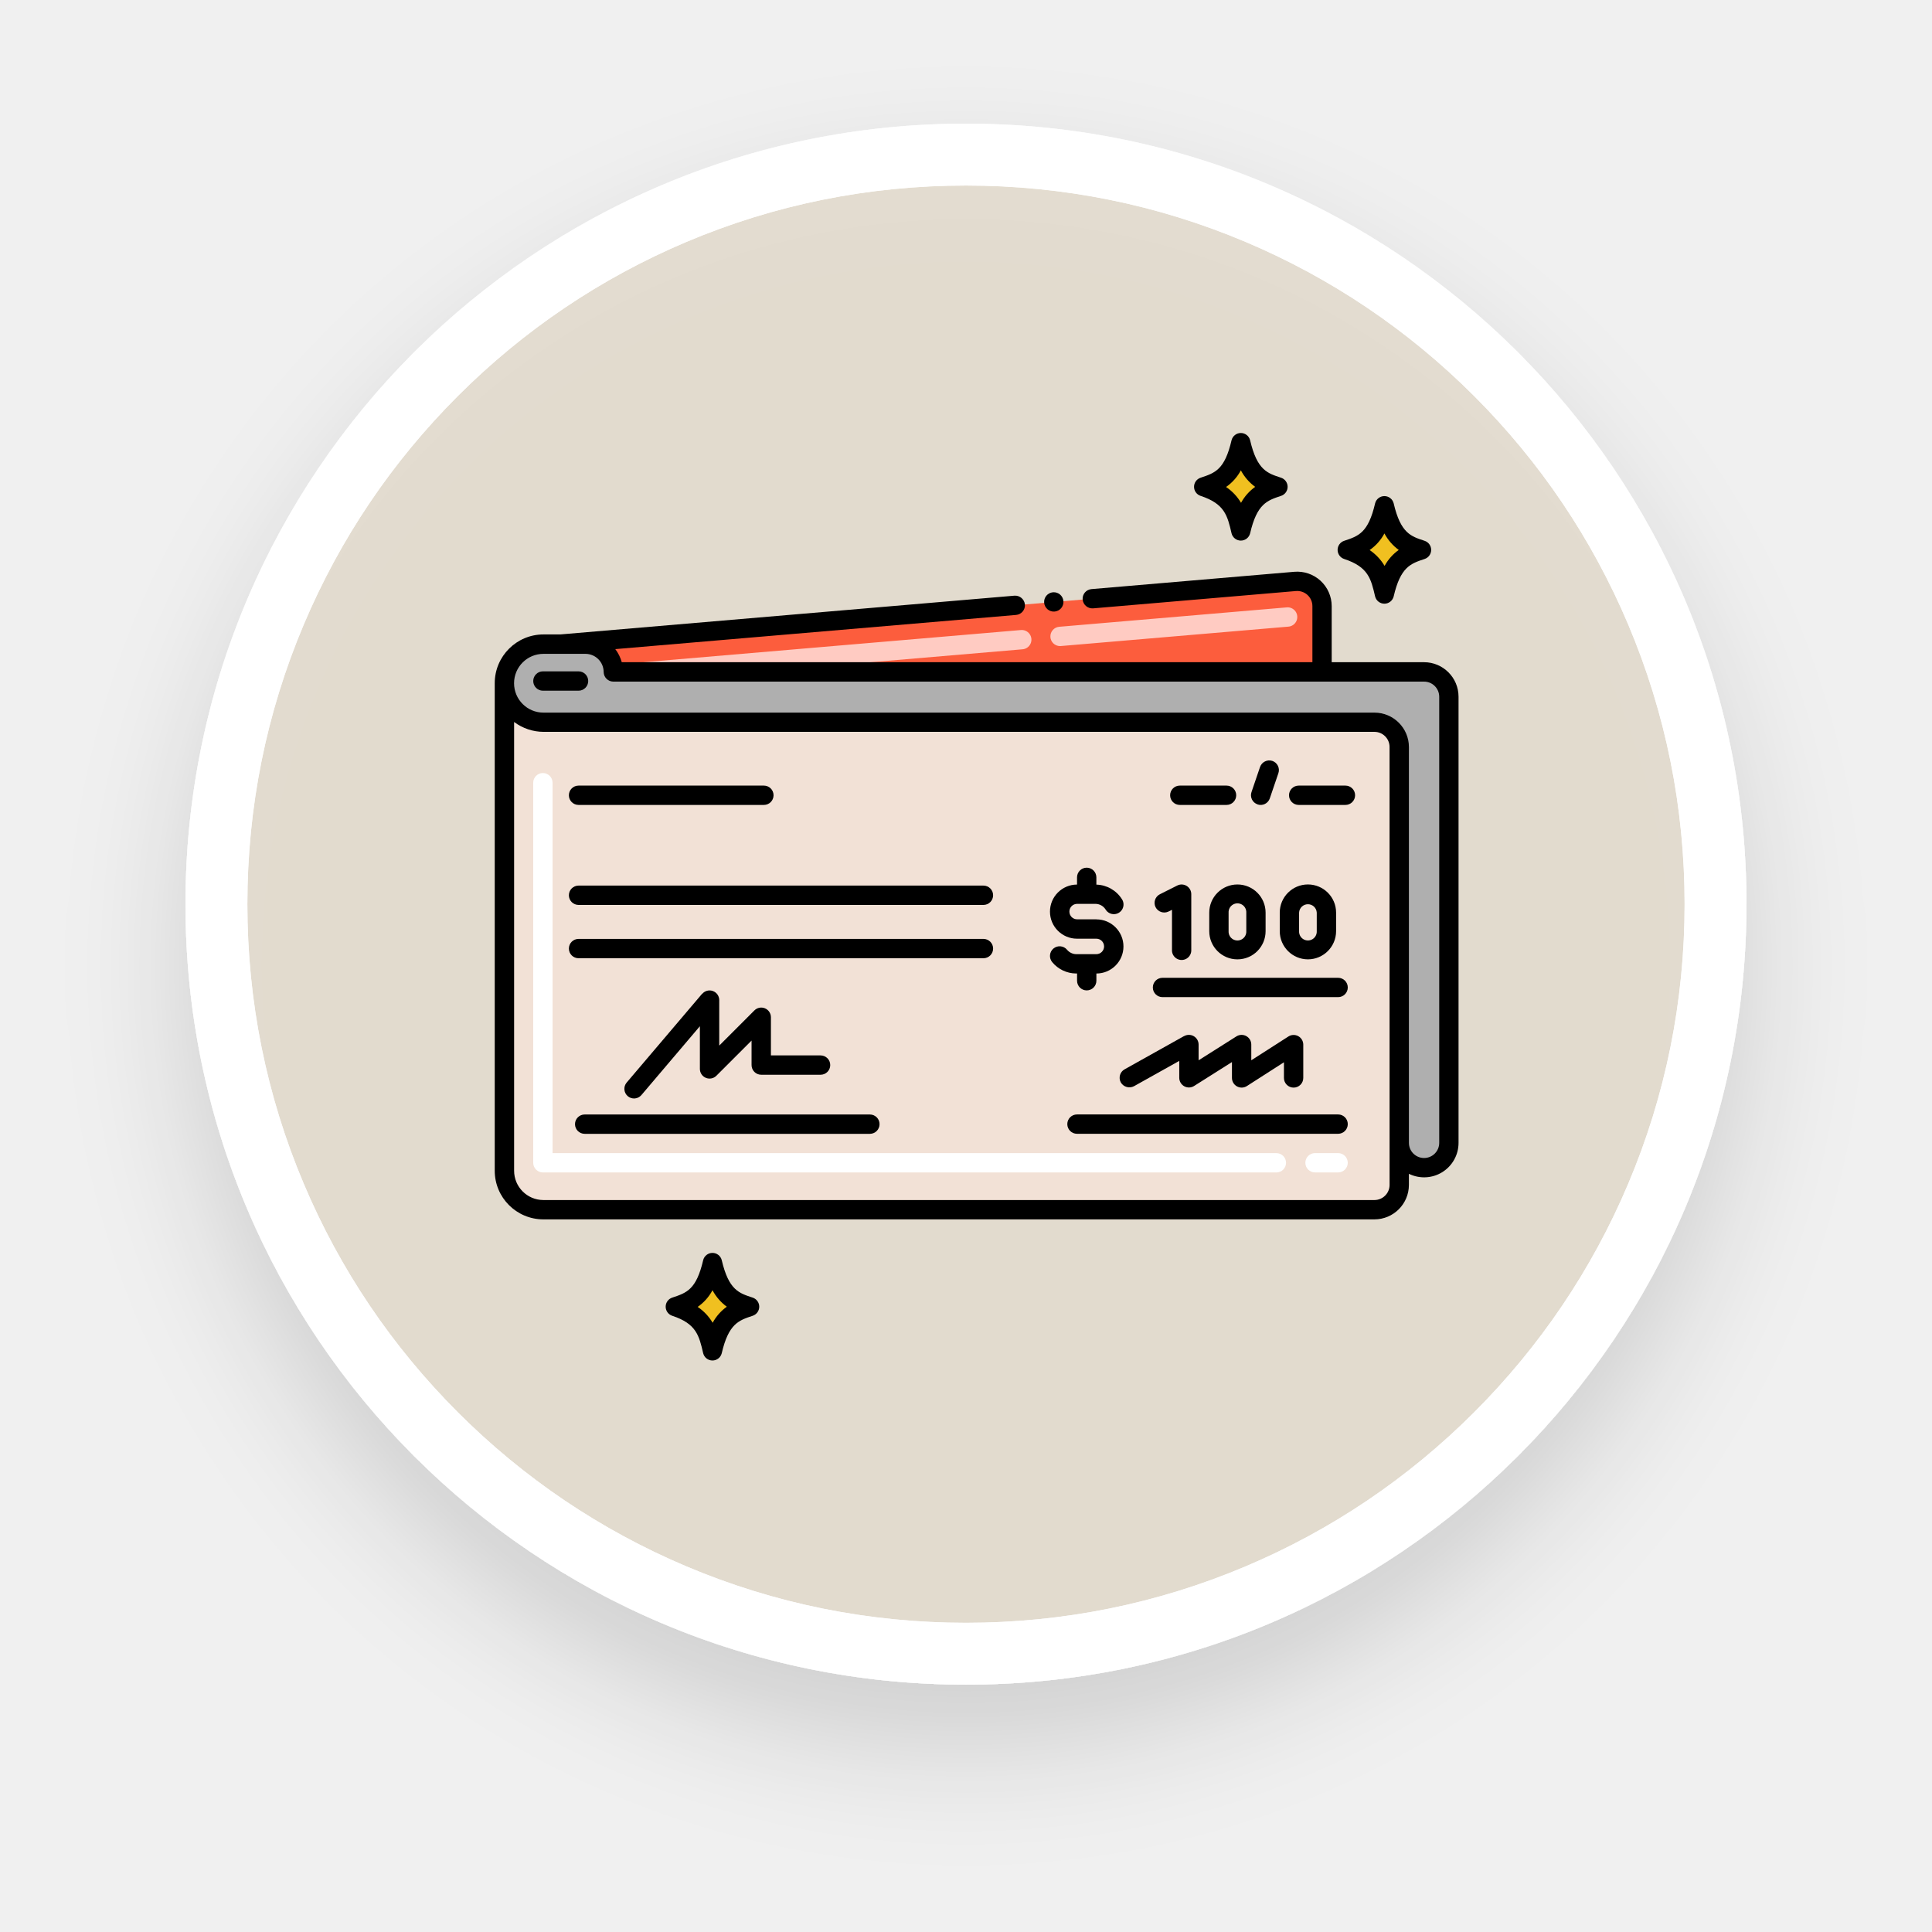
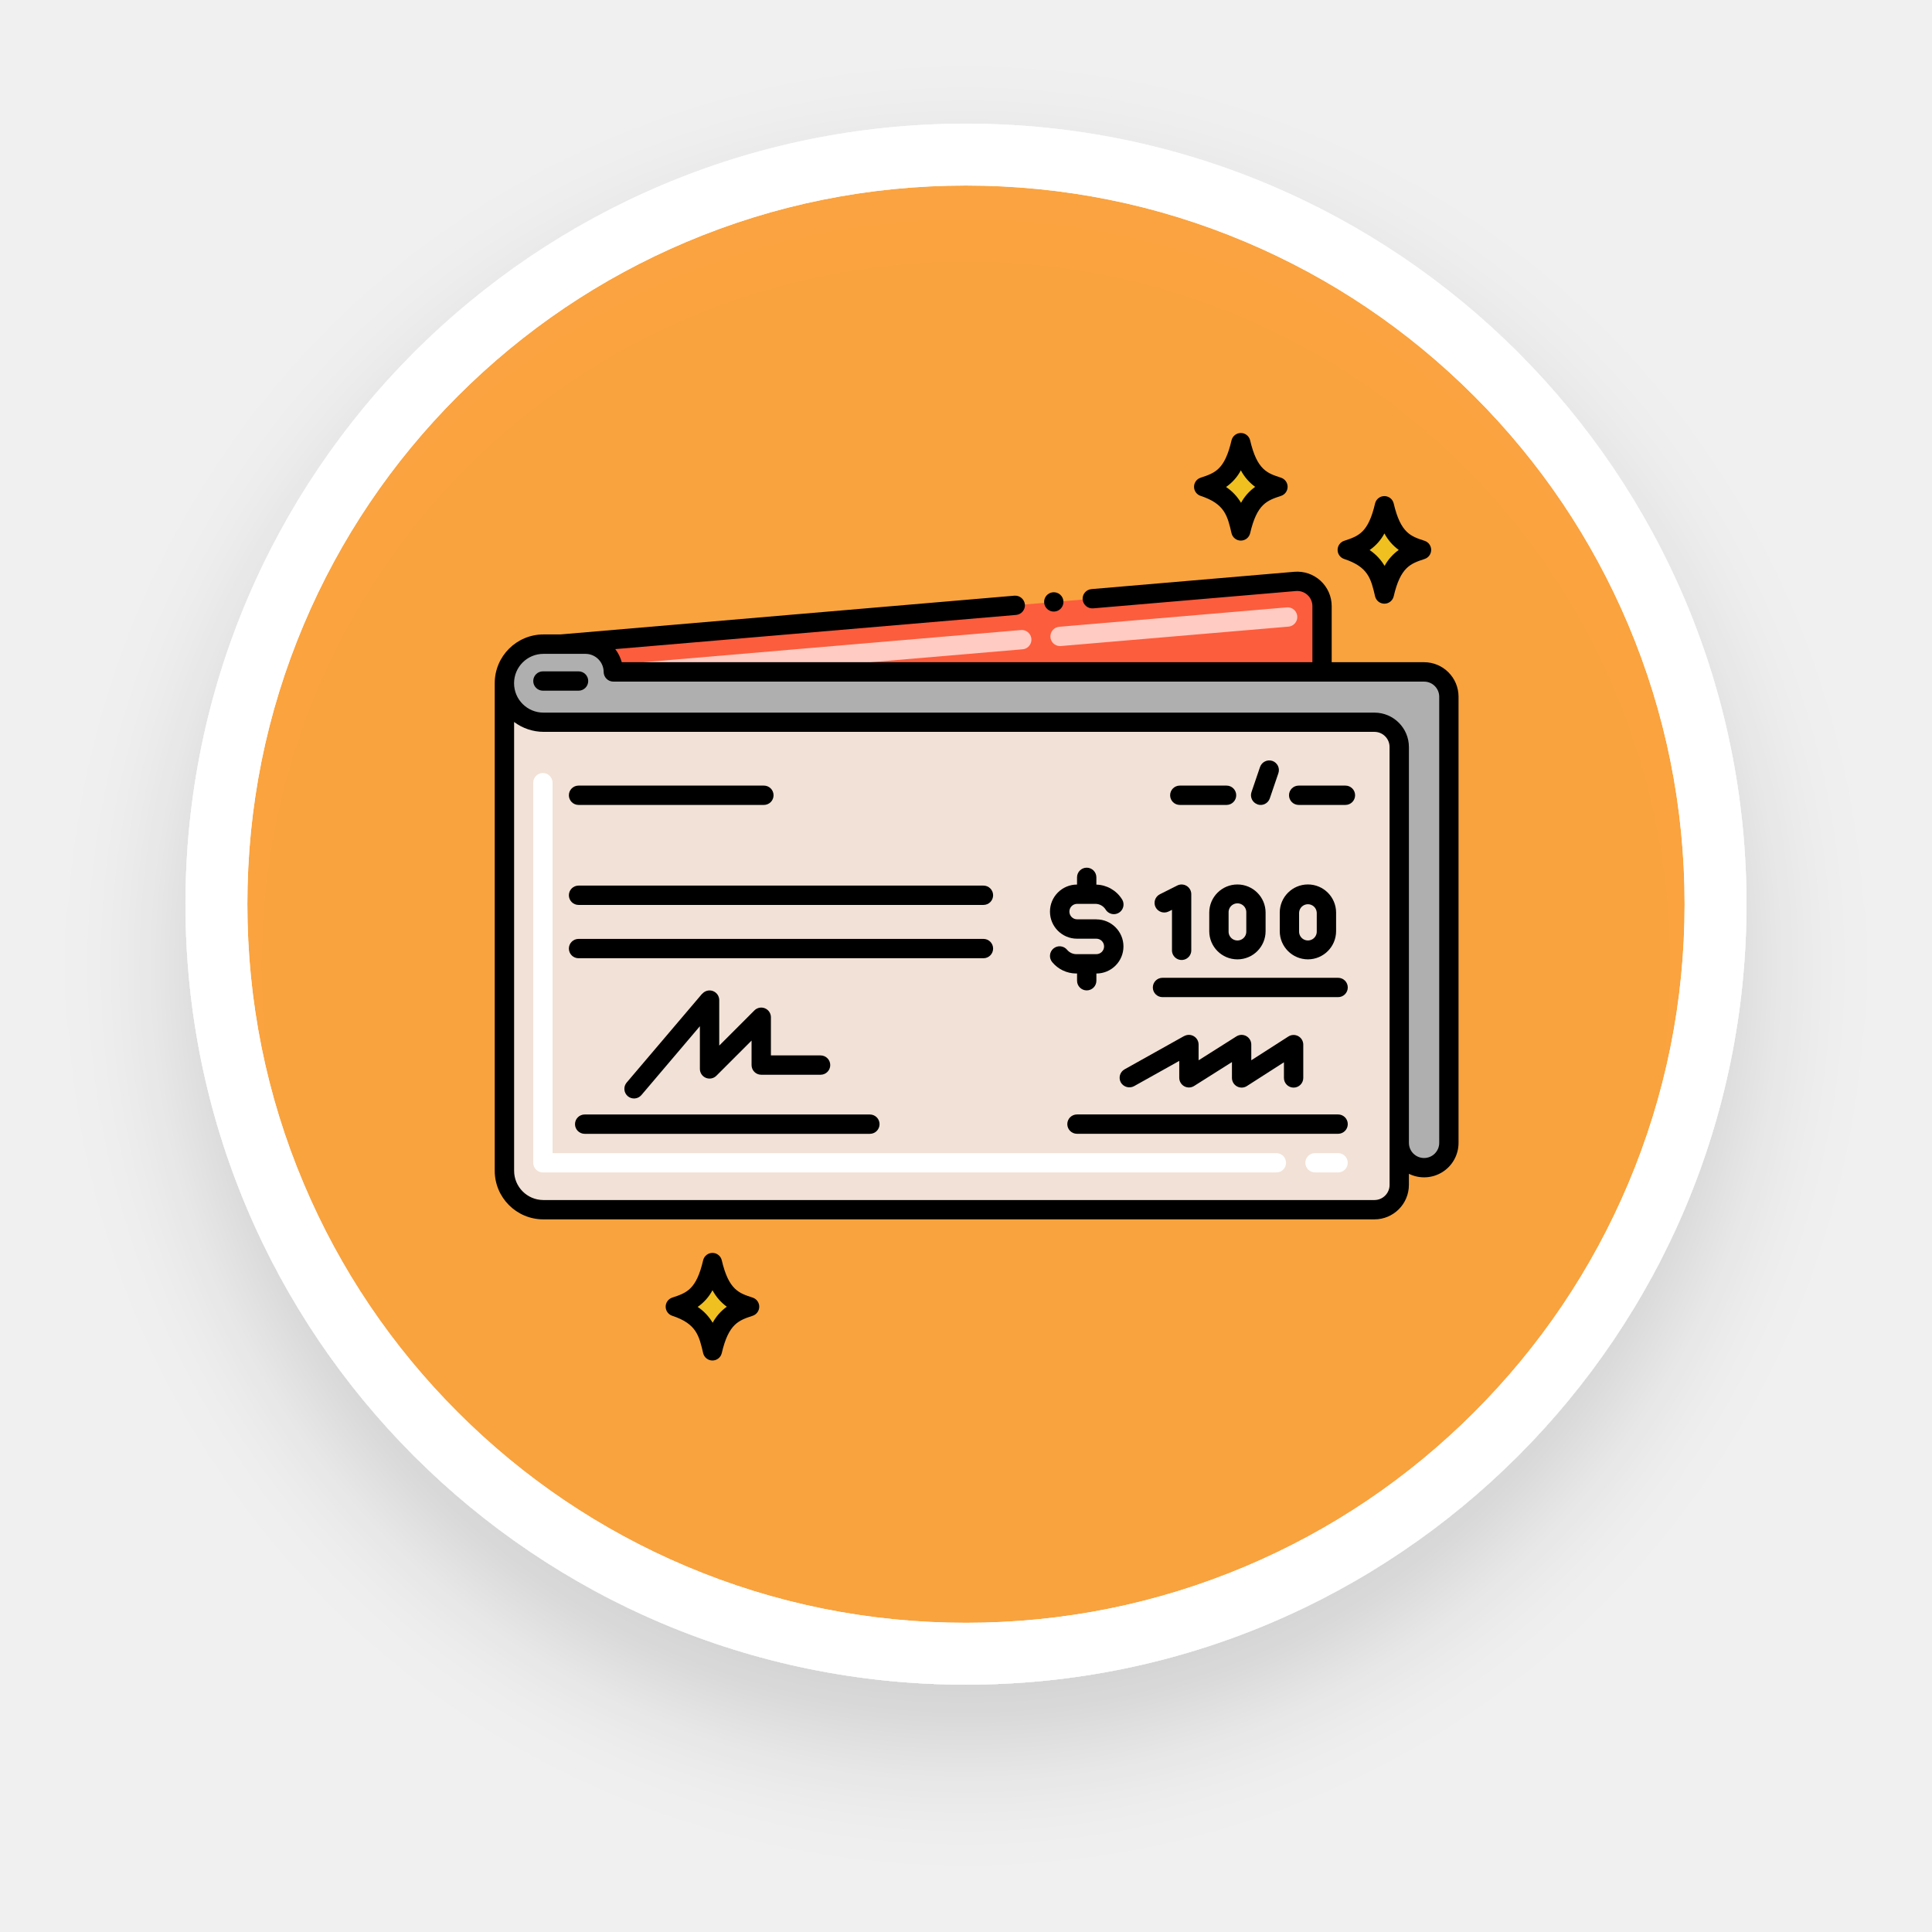
<svg xmlns="http://www.w3.org/2000/svg" width="93.722" height="93.723" viewBox="0 0 93.722 93.723">
  <defs>
-     <filter id="Trazado_874925" x="0" y="0" width="93.722" height="93.723" filterUnits="userSpaceOnUse">
+     <filter id="Path_874925" x="0" y="0" width="93.722" height="93.723" filterUnits="userSpaceOnUse">
      <feOffset dy="3" input="SourceAlpha" />
      <feGaussianBlur stdDeviation="3" result="blur" />
      <feFlood flood-opacity="0.161" />
      <feComposite operator="in" in2="blur" />
      <feComposite in="SourceGraphic" />
    </filter>
  </defs>
-   <g id="Grupo_1114733" data-name="Grupo 1114733" transform="translate(-673.051 -2537)">
-     <g id="Grupo_1112901" data-name="Grupo 1112901" transform="translate(682.051 2543)">
-       <g id="Grupo_1109835" data-name="Grupo 1109835" transform="translate(0 0)">
-         <g id="Grupo_1107913" data-name="Grupo 1107913" transform="translate(0 0)">
-           <g transform="matrix(1, 0, 0, 1, -9, -6)" filter="url(#Trazado_874925)">
-             <g id="Trazado_874925-2" data-name="Trazado 874925" transform="translate(9 6)" fill="#e2dacc" opacity="0.859">
+   <g id="Group_1114733" data-name="Group 1114733" transform="translate(-673.051 -2537)">
+     <g id="Group_1112901" data-name="Group 1112901" transform="translate(682.051 2543)">
+       <g id="Group_1109835" data-name="Group 1109835" transform="translate(0 0)">
+         <g id="Group_1107913" data-name="Group 1107913" transform="translate(0 0)">
+           <g transform="matrix(1, 0, 0, 1, -9, -6)" filter="url(#Path_874925)">
+             <g id="Path_874925-2" data-name="Path 874925" transform="translate(9 6)" fill="#fd9826" opacity="0.859">
              <path d="M 37.861 74.223 C 32.952 74.223 28.19 73.261 23.708 71.366 C 19.378 69.534 15.49 66.912 12.15 63.573 C 8.81 60.233 6.188 56.344 4.357 52.014 C 2.461 47.533 1.5 42.771 1.5 37.861 C 1.5 32.952 2.461 28.19 4.357 23.708 C 6.188 19.378 8.81 15.49 12.15 12.15 C 15.49 8.81 19.378 6.188 23.708 4.357 C 28.19 2.461 32.952 1.5 37.861 1.5 C 42.77 1.5 47.532 2.461 52.014 4.357 C 56.344 6.188 60.232 8.81 63.572 12.15 C 66.912 15.49 69.534 19.378 71.365 23.708 C 73.261 28.19 74.222 32.952 74.222 37.861 C 74.222 42.771 73.261 47.533 71.365 52.014 C 69.534 56.344 66.912 60.233 63.572 63.573 C 60.232 66.912 56.344 69.534 52.014 71.366 C 47.532 73.261 42.77 74.223 37.861 74.223 Z" stroke="none" />
              <path d="M 37.861 3 C 33.153 3 28.588 3.921 24.292 5.738 C 20.142 7.494 16.413 10.008 13.211 13.211 C 10.008 16.413 7.494 20.142 5.738 24.292 C 3.921 28.588 3 33.154 3 37.861 C 3 42.569 3.921 47.134 5.738 51.43 C 7.494 55.581 10.008 59.309 13.211 62.512 C 16.413 65.715 20.142 68.229 24.292 69.984 C 28.588 71.801 33.153 72.723 37.861 72.723 C 42.569 72.723 47.134 71.801 51.43 69.984 C 55.58 68.229 59.309 65.715 62.511 62.512 C 65.714 59.309 68.228 55.581 69.984 51.43 C 71.801 47.134 72.722 42.569 72.722 37.861 C 72.722 33.154 71.801 28.588 69.984 24.292 C 68.228 20.142 65.714 16.413 62.511 13.211 C 59.309 10.008 55.58 7.494 51.43 5.738 C 47.134 3.921 42.569 3 37.861 3 M 37.861 7.62939453125e-06 C 58.771 7.62939453125e-06 75.722 16.951 75.722 37.861 L 75.722 37.861 C 75.722 58.772 58.771 75.723 37.861 75.723 C 16.951 75.723 -7.62939453125e-06 58.772 -7.62939453125e-06 37.861 L -7.62939453125e-06 37.861 C -7.62939453125e-06 16.951 16.951 7.62939453125e-06 37.861 7.62939453125e-06 Z" stroke="none" fill="#fff" />
            </g>
          </g>
-           <g id="Trazado_874923" data-name="Trazado 874923" transform="translate(0 0)" fill="none">
+           <g id="Path_874923" data-name="Path 874923" transform="translate(0 0)" fill="none">
            <path d="M37.861,0A37.861,37.861,0,0,1,75.722,37.861h0A37.861,37.861,0,1,1,0,37.861H0A37.861,37.861,0,0,1,37.861,0Z" stroke="none" />
            <path d="M 37.861 3 C 33.153 3 28.588 3.921 24.292 5.738 C 20.142 7.494 16.413 10.008 13.211 13.211 C 10.008 16.413 7.494 20.142 5.738 24.292 C 3.921 28.588 3 33.154 3 37.861 C 3 42.569 3.921 47.134 5.738 51.43 C 7.494 55.581 10.008 59.309 13.211 62.512 C 16.413 65.715 20.142 68.229 24.292 69.984 C 28.588 71.801 33.153 72.723 37.861 72.723 C 42.569 72.723 47.134 71.801 51.43 69.984 C 55.58 68.229 59.309 65.715 62.511 62.512 C 65.714 59.309 68.228 55.581 69.984 51.43 C 71.801 47.134 72.722 42.569 72.722 37.861 C 72.722 33.154 71.801 28.588 69.984 24.292 C 68.228 20.142 65.714 16.413 62.511 13.211 C 59.309 10.008 55.58 7.494 51.43 5.738 C 47.134 3.921 42.569 3 37.861 3 M 37.861 7.62939453125e-06 C 58.771 7.62939453125e-06 75.722 16.951 75.722 37.861 L 75.722 37.861 C 75.722 58.772 58.771 75.723 37.861 75.723 C 16.951 75.723 -7.62939453125e-06 58.772 -7.62939453125e-06 37.861 L -7.62939453125e-06 37.861 C -7.62939453125e-06 16.951 16.951 7.62939453125e-06 37.861 7.62939453125e-06 Z" stroke="none" fill="#fff" />
          </g>
        </g>
      </g>
    </g>
-     <g id="Grupo_1114732" data-name="Grupo 1114732" transform="translate(693.691 2549.98)">
-       <path id="Trazado_907622" data-name="Trazado 907622" d="M50.474,64H11.146A1.346,1.346,0,0,0,9.8,62.65H7.754a1.894,1.894,0,1,0,0,3.789H48.067a1.2,1.2,0,0,1,1.2,1.2v19.2a1.2,1.2,0,1,0,2.408,0V65.2a1.2,1.2,0,0,0-1.2-1.2Z" transform="translate(-2.031 -44.384)" fill="#afafaf" />
-       <g id="Grupo_1114731" data-name="Grupo 1114731" transform="translate(12.118 8.482)">
-         <path id="Trazado_907623" data-name="Trazado 907623" d="M227.469,28.967c-.691-.228-1.4-.428-1.8-2.153-.369,1.589-.96,1.874-1.8,2.153a2.4,2.4,0,0,1,1.8,2.153C226.042,29.494,226.666,29.232,227.469,28.967Z" transform="translate(-191.26 -23.752)" fill="#f0c020" />
-         <path id="Trazado_907624" data-name="Trazado 907624" d="M53.664,224.7c-.691-.228-1.4-.428-1.8-2.153-.369,1.589-.96,1.874-1.8,2.153a2.4,2.4,0,0,1,1.8,2.153C52.237,225.223,52.861,224.963,53.664,224.7Z" transform="translate(-50.054 -182.77)" fill="#f0c020" />
-         <path id="Trazado_907625" data-name="Trazado 907625" d="M190.321,12.642c-.691-.228-1.4-.428-1.8-2.153-.369,1.589-.96,1.874-1.8,2.153a2.4,2.4,0,0,1,1.8,2.153C188.893,13.168,189.518,12.907,190.321,12.642Z" transform="translate(-161.079 -10.489)" fill="#f0c020" />
+     <g id="Group_1114732" data-name="Group 1114732" transform="translate(693.691 2549.98)">
+       <path id="Path_907622" data-name="Path 907622" d="M50.474,64H11.146A1.346,1.346,0,0,0,9.8,62.65H7.754a1.894,1.894,0,1,0,0,3.789H48.067a1.2,1.2,0,0,1,1.2,1.2v19.2a1.2,1.2,0,1,0,2.408,0V65.2a1.2,1.2,0,0,0-1.2-1.2Z" transform="translate(-2.031 -44.384)" fill="#afafaf" />
+       <g id="Group_1114731" data-name="Group 1114731" transform="translate(12.118 8.482)">
+         <path id="Path_907623" data-name="Path 907623" d="M227.469,28.967c-.691-.228-1.4-.428-1.8-2.153-.369,1.589-.96,1.874-1.8,2.153a2.4,2.4,0,0,1,1.8,2.153C226.042,29.494,226.666,29.232,227.469,28.967Z" transform="translate(-191.26 -23.752)" fill="#f0c020" />
+         <path id="Path_907624" data-name="Path 907624" d="M53.664,224.7c-.691-.228-1.4-.428-1.8-2.153-.369,1.589-.96,1.874-1.8,2.153a2.4,2.4,0,0,1,1.8,2.153C52.237,225.223,52.861,224.963,53.664,224.7Z" transform="translate(-50.054 -182.77)" fill="#f0c020" />
+         <path id="Path_907625" data-name="Path 907625" d="M190.321,12.642c-.691-.228-1.4-.428-1.8-2.153-.369,1.589-.96,1.874-1.8,2.153a2.4,2.4,0,0,1,1.8,2.153C188.893,13.168,189.518,12.907,190.321,12.642Z" transform="translate(-161.079 -10.489)" fill="#f0c020" />
      </g>
-       <path id="Trazado_907626" data-name="Trazado 907626" d="M49.27,75.847V97.09a1.2,1.2,0,0,1-1.2,1.2H7.743A1.886,1.886,0,0,1,5.86,96.4V72.75a1.894,1.894,0,0,0,1.894,1.894H48.067a1.2,1.2,0,0,1,1.2,1.2Z" transform="translate(-2.031 -52.59)" fill="#f2e1d6" />
-       <path id="Trazado_907627" data-name="Trazado 907627" d="M57.358,47.623V50.81H22.978a1.344,1.344,0,0,0-1.347-1.347H20.425l35.628-3.04a1.2,1.2,0,0,1,1.305,1.2Z" transform="translate(-13.864 -31.198)" fill="#fc5d3d" />
-       <path id="Trazado_907628" data-name="Trazado 907628" d="M40.053,56.746a.469.469,0,0,1-.039-.936L58.3,54.25a.469.469,0,1,1,.08.934C58.35,55.187,40.084,56.746,40.053,56.746ZM60.21,55.027a.469.469,0,0,1-.039-.936l11.026-.94a.469.469,0,1,1,.08.934l-11.026.94Z" transform="translate(-29.43 -36.665)" fill="#ffcbc2" />
-       <path id="Trazado_907629" data-name="Trazado 907629" d="M52.361,115.375H51.242a.469.469,0,1,1,0-.938h1.119a.469.469,0,1,1,0,.938Zm-2.994,0H13.785a.469.469,0,0,1-.469-.469V96.469a.469.469,0,1,1,.938,0v17.969H49.367a.469.469,0,1,1,0,.938Z" transform="translate(-8.089 -71.479)" fill="#fff" />
-       <path id="Trazado_907630" data-name="Trazado 907630" d="M221.7,27.4c1.166.385,1.3.955,1.5,1.818a.464.464,0,0,0,.9,0c.332-1.432.821-1.594,1.5-1.818a.464.464,0,0,0,0-.882c-.65-.214-1.159-.353-1.5-1.818a.464.464,0,0,0-.9,0c-.333,1.433-.8,1.586-1.5,1.818a.464.464,0,0,0,0,.882Zm1.952-1.239a2.368,2.368,0,0,0,.694.8,2.3,2.3,0,0,0-.686.774,2.4,2.4,0,0,0-.726-.768,2.3,2.3,0,0,0,.719-.809Z" transform="translate(-177.132 -13.263)" />
-       <path id="Trazado_907631" data-name="Trazado 907631" d="M51.8,222.253c-.65-.214-1.159-.353-1.5-1.818a.464.464,0,0,0-.9,0c-.333,1.432-.8,1.586-1.5,1.818a.464.464,0,0,0,0,.882c1.166.385,1.3.955,1.5,1.818a.464.464,0,0,0,.9,0c.332-1.432.821-1.594,1.5-1.818a.464.464,0,0,0,0-.882Zm-1.941,1.219a2.408,2.408,0,0,0-.726-.768,2.3,2.3,0,0,0,.719-.809,2.37,2.37,0,0,0,.694.8A2.3,2.3,0,0,0,49.861,223.472Z" transform="translate(-35.928 -172.285)" />
-       <path id="Trazado_907632" data-name="Trazado 907632" d="M184.556,11.076c1.166.385,1.3.955,1.5,1.818a.464.464,0,0,0,.9,0c.332-1.432.821-1.594,1.5-1.818a.464.464,0,0,0,0-.882c-.65-.214-1.159-.353-1.5-1.818a.464.464,0,0,0-.9,0c-.333,1.433-.8,1.586-1.5,1.818a.464.464,0,0,0,0,.882Zm1.952-1.238a2.366,2.366,0,0,0,.694.8,2.3,2.3,0,0,0-.686.774,2.407,2.407,0,0,0-.726-.768,2.3,2.3,0,0,0,.719-.81Z" transform="translate(-146.952)" />
-       <path id="Trazado_907633" data-name="Trazado 907633" d="M23.009,100.188H32a.469.469,0,1,0,0-.938H23.009a.469.469,0,1,0,0,.938Z" transform="translate(-15.583 -74.12)" />
-       <path id="Trazado_907634" data-name="Trazado 907634" d="M42.651,125.11H23.009a.469.469,0,0,0,0,.938H42.651a.469.469,0,1,0,0-.938Z" transform="translate(-15.583 -95.129)" />
-       <path id="Trazado_907635" data-name="Trazado 907635" d="M42.651,138.9H23.009a.469.469,0,0,0,0,.938H42.651a.469.469,0,1,0,0-.938Z" transform="translate(-15.583 -106.333)" />
-       <path id="Trazado_907636" data-name="Trazado 907636" d="M174.691,126.137l.167-.083v1.934a.469.469,0,1,0,.936,0v-2.693a.469.469,0,0,0-.679-.42l-.844.424a.469.469,0,0,0-.208.63A.475.475,0,0,0,174.691,126.137Z" transform="translate(-138.644 -94.898)" />
-       <path id="Trazado_907637" data-name="Trazado 907637" d="M188.16,126.191v.9a1.366,1.366,0,1,0,2.733,0v-.9a1.366,1.366,0,0,0-2.733,0Zm.938,0a.43.43,0,1,1,.859,0v.9a.43.43,0,1,1-.859,0Z" transform="translate(-150.138 -94.898)" />
-       <path id="Trazado_907638" data-name="Trazado 907638" d="M207.767,128.457a1.369,1.369,0,0,0,1.365-1.367v-.9a1.366,1.366,0,1,0-2.733,0v.9A1.369,1.369,0,0,0,207.767,128.457Zm-.43-2.266a.429.429,0,0,1,.857,0v.9a.429.429,0,1,1-.857,0Z" transform="translate(-164.957 -94.898)" />
-       <path id="Trazado_907639" data-name="Trazado 907639" d="M182.558,148.96h-8.519a.469.469,0,0,0,0,.938h8.519a.469.469,0,0,0,0-.938Z" transform="translate(-138.285 -114.506)" />
-       <path id="Trazado_907640" data-name="Trazado 907640" d="M40.647,152.35l-3.668,4.317a.469.469,0,0,0,.715.607l2.841-3.345V156a.469.469,0,0,0,.8.332l1.707-1.707v1.189a.469.469,0,0,0,.469.469H46.39a.469.469,0,0,0,0-.938H43.981v-1.853a.469.469,0,0,0-.8-.331l-1.707,1.707v-2.21a.469.469,0,0,0-.826-.3Z" transform="translate(-27.223 -117.126)" />
-       <path id="Trazado_907641" data-name="Trazado 907641" d="M178.509,100.188h2.268a.469.469,0,0,0,0-.938h-2.268a.469.469,0,1,0,0,.938Z" transform="translate(-141.916 -74.12)" />
-       <path id="Trazado_907642" data-name="Trazado 907642" d="M211.527,99.25h-2.268a.469.469,0,0,0,0,.938h2.268a.469.469,0,0,0,0-.938Z" transform="translate(-166.899 -74.12)" />
-       <path id="Trazado_907643" data-name="Trazado 907643" d="M199.273,94.889a.469.469,0,0,0,.595-.293l.415-1.219a.469.469,0,0,0-.293-.6.476.476,0,0,0-.595.294l-.415,1.219a.468.468,0,0,0,.293.595Z" transform="translate(-158.909 -68.845)" />
-       <path id="Trazado_907644" data-name="Trazado 907644" d="M164.584,184.3H151.916a.469.469,0,0,0,0,.938h12.668a.469.469,0,1,0,0-.938Z" transform="translate(-120.311 -143.217)" />
-       <path id="Trazado_907645" data-name="Trazado 907645" d="M15.518,69.7H13.789a.469.469,0,0,0,0,.938h1.729a.469.469,0,0,0,0-.938Z" transform="translate(-8.092 -50.112)" />
-       <path id="Trazado_907646" data-name="Trazado 907646" d="M38.424,184.311H24.588a.469.469,0,0,0,0,.938H38.424a.469.469,0,1,0,0-.938Z" transform="translate(-16.865 -143.226)" />
-       <path id="Trazado_907647" data-name="Trazado 907647" d="M168.1,163.753l-2.892,1.617a.469.469,0,0,0-.182.638.481.481,0,0,0,.64.18l2.194-1.227v.818a.469.469,0,0,0,.718.4l1.838-1.161v.765a.47.47,0,0,0,.722.4l1.8-1.155v.76a.469.469,0,0,0,.938,0v-1.617a.469.469,0,0,0-.722-.394l-1.8,1.154v-.76a.47.47,0,0,0-.72-.4l-1.836,1.161v-.765a.471.471,0,0,0-.7-.409Z" transform="translate(-131.293 -126.476)" />
-       <path id="Trazado_907648" data-name="Trazado 907648" d="M145.959,50.2a.469.469,0,1,0-.506-.428A.469.469,0,0,0,145.959,50.2Z" transform="translate(-115.44 -33.513)" />
-       <path id="Trazado_907649" data-name="Trazado 907649" d="M48.443,48.31H43.962V45.59a1.673,1.673,0,0,0-1.814-1.666l-9.84.84a.469.469,0,0,0-.428.506.474.474,0,0,0,.508.428h0l9.838-.84a.735.735,0,0,1,.8.731v2.72H9.522a1.862,1.862,0,0,0-.314-.634l19.443-1.658a.469.469,0,0,0,.428-.506.475.475,0,0,0-.508-.428L6.542,46.963H5.723A2.366,2.366,0,0,0,3.36,49.326v23.65a2.36,2.36,0,0,0,2.352,2.363H46.036a1.674,1.674,0,0,0,1.671-1.673v-.538a1.67,1.67,0,0,0,2.408-1.5V49.981a1.674,1.674,0,0,0-1.673-1.671ZM46.77,73.666a.735.735,0,0,1-.733.735H5.712A1.422,1.422,0,0,1,4.3,72.976V51.21a2.393,2.393,0,0,0,1.425.479H46.036a.734.734,0,0,1,.733.733Zm2.408-2.039a.735.735,0,1,1-1.47,0v-19.2a1.673,1.673,0,0,0-1.671-1.671H5.723a1.425,1.425,0,1,1,0-2.851H7.766a.884.884,0,0,1,.878.878.472.472,0,0,0,.469.469h39.33a.735.735,0,0,1,.735.733Z" transform="translate(0 -29.166)" />
-       <path id="Trazado_907650" data-name="Trazado 907650" d="M149.238,122.968h-.94a.375.375,0,1,1,0-.75h.9a.585.585,0,0,1,.48.272.469.469,0,1,0,.79-.505,1.512,1.512,0,0,0-1.236-.7v-.353a.469.469,0,1,0-.938,0v.35h0a1.313,1.313,0,1,0,0,2.626h.94a.375.375,0,1,1-.006.75h-.981a.585.585,0,0,1-.437-.214.469.469,0,0,0-.721.6,1.515,1.515,0,0,0,1.154.552h.052v.351a.469.469,0,1,0,.938,0v-.35h0a1.313,1.313,0,1,0,0-2.626Z" transform="translate(-116.686 -91.351)" />
+       <path id="Path_907626" data-name="Path 907626" d="M49.27,75.847V97.09a1.2,1.2,0,0,1-1.2,1.2H7.743A1.886,1.886,0,0,1,5.86,96.4V72.75a1.894,1.894,0,0,0,1.894,1.894H48.067a1.2,1.2,0,0,1,1.2,1.2Z" transform="translate(-2.031 -52.59)" fill="#f2e1d6" />
+       <path id="Path_907627" data-name="Path 907627" d="M57.358,47.623V50.81H22.978a1.344,1.344,0,0,0-1.347-1.347H20.425l35.628-3.04a1.2,1.2,0,0,1,1.305,1.2Z" transform="translate(-13.864 -31.198)" fill="#fc5d3d" />
+       <path id="Path_907628" data-name="Path 907628" d="M40.053,56.746a.469.469,0,0,1-.039-.936L58.3,54.25a.469.469,0,1,1,.08.934C58.35,55.187,40.084,56.746,40.053,56.746ZM60.21,55.027a.469.469,0,0,1-.039-.936l11.026-.94a.469.469,0,1,1,.08.934l-11.026.94Z" transform="translate(-29.43 -36.665)" fill="#ffcbc2" />
+       <path id="Path_907629" data-name="Path 907629" d="M52.361,115.375H51.242a.469.469,0,1,1,0-.938h1.119a.469.469,0,1,1,0,.938Zm-2.994,0H13.785a.469.469,0,0,1-.469-.469V96.469a.469.469,0,1,1,.938,0v17.969H49.367a.469.469,0,1,1,0,.938Z" transform="translate(-8.089 -71.479)" fill="#fff" />
+       <path id="Path_907630" data-name="Path 907630" d="M221.7,27.4c1.166.385,1.3.955,1.5,1.818a.464.464,0,0,0,.9,0c.332-1.432.821-1.594,1.5-1.818a.464.464,0,0,0,0-.882c-.65-.214-1.159-.353-1.5-1.818a.464.464,0,0,0-.9,0c-.333,1.433-.8,1.586-1.5,1.818a.464.464,0,0,0,0,.882Zm1.952-1.239a2.368,2.368,0,0,0,.694.8,2.3,2.3,0,0,0-.686.774,2.4,2.4,0,0,0-.726-.768,2.3,2.3,0,0,0,.719-.809Z" transform="translate(-177.132 -13.263)" />
+       <path id="Path_907631" data-name="Path 907631" d="M51.8,222.253c-.65-.214-1.159-.353-1.5-1.818a.464.464,0,0,0-.9,0c-.333,1.432-.8,1.586-1.5,1.818a.464.464,0,0,0,0,.882c1.166.385,1.3.955,1.5,1.818a.464.464,0,0,0,.9,0c.332-1.432.821-1.594,1.5-1.818a.464.464,0,0,0,0-.882Zm-1.941,1.219a2.408,2.408,0,0,0-.726-.768,2.3,2.3,0,0,0,.719-.809,2.37,2.37,0,0,0,.694.8A2.3,2.3,0,0,0,49.861,223.472Z" transform="translate(-35.928 -172.285)" />
+       <path id="Path_907632" data-name="Path 907632" d="M184.556,11.076c1.166.385,1.3.955,1.5,1.818a.464.464,0,0,0,.9,0c.332-1.432.821-1.594,1.5-1.818a.464.464,0,0,0,0-.882c-.65-.214-1.159-.353-1.5-1.818a.464.464,0,0,0-.9,0c-.333,1.433-.8,1.586-1.5,1.818a.464.464,0,0,0,0,.882Zm1.952-1.238a2.366,2.366,0,0,0,.694.8,2.3,2.3,0,0,0-.686.774,2.407,2.407,0,0,0-.726-.768,2.3,2.3,0,0,0,.719-.81Z" transform="translate(-146.952)" />
+       <path id="Path_907633" data-name="Path 907633" d="M23.009,100.188H32a.469.469,0,1,0,0-.938H23.009a.469.469,0,1,0,0,.938Z" transform="translate(-15.583 -74.12)" />
+       <path id="Path_907634" data-name="Path 907634" d="M42.651,125.11H23.009a.469.469,0,0,0,0,.938H42.651a.469.469,0,1,0,0-.938Z" transform="translate(-15.583 -95.129)" />
+       <path id="Path_907635" data-name="Path 907635" d="M42.651,138.9H23.009a.469.469,0,0,0,0,.938H42.651a.469.469,0,1,0,0-.938Z" transform="translate(-15.583 -106.333)" />
+       <path id="Path_907636" data-name="Path 907636" d="M174.691,126.137l.167-.083v1.934a.469.469,0,1,0,.936,0v-2.693a.469.469,0,0,0-.679-.42l-.844.424a.469.469,0,0,0-.208.63A.475.475,0,0,0,174.691,126.137Z" transform="translate(-138.644 -94.898)" />
+       <path id="Path_907637" data-name="Path 907637" d="M188.16,126.191v.9a1.366,1.366,0,1,0,2.733,0v-.9a1.366,1.366,0,0,0-2.733,0Zm.938,0a.43.43,0,1,1,.859,0v.9a.43.43,0,1,1-.859,0Z" transform="translate(-150.138 -94.898)" />
+       <path id="Path_907638" data-name="Path 907638" d="M207.767,128.457a1.369,1.369,0,0,0,1.365-1.367v-.9a1.366,1.366,0,1,0-2.733,0v.9A1.369,1.369,0,0,0,207.767,128.457Zm-.43-2.266a.429.429,0,0,1,.857,0v.9a.429.429,0,1,1-.857,0Z" transform="translate(-164.957 -94.898)" />
+       <path id="Path_907639" data-name="Path 907639" d="M182.558,148.96h-8.519a.469.469,0,0,0,0,.938h8.519a.469.469,0,0,0,0-.938Z" transform="translate(-138.285 -114.506)" />
+       <path id="Path_907640" data-name="Path 907640" d="M40.647,152.35l-3.668,4.317a.469.469,0,0,0,.715.607l2.841-3.345V156a.469.469,0,0,0,.8.332l1.707-1.707v1.189a.469.469,0,0,0,.469.469H46.39a.469.469,0,0,0,0-.938H43.981v-1.853a.469.469,0,0,0-.8-.331l-1.707,1.707v-2.21a.469.469,0,0,0-.826-.3Z" transform="translate(-27.223 -117.126)" />
+       <path id="Path_907641" data-name="Path 907641" d="M178.509,100.188h2.268a.469.469,0,0,0,0-.938h-2.268a.469.469,0,1,0,0,.938Z" transform="translate(-141.916 -74.12)" />
+       <path id="Path_907642" data-name="Path 907642" d="M211.527,99.25h-2.268a.469.469,0,0,0,0,.938h2.268a.469.469,0,0,0,0-.938Z" transform="translate(-166.899 -74.12)" />
+       <path id="Path_907643" data-name="Path 907643" d="M199.273,94.889a.469.469,0,0,0,.595-.293l.415-1.219a.469.469,0,0,0-.293-.6.476.476,0,0,0-.595.294l-.415,1.219a.468.468,0,0,0,.293.595Z" transform="translate(-158.909 -68.845)" />
+       <path id="Path_907644" data-name="Path 907644" d="M164.584,184.3H151.916a.469.469,0,0,0,0,.938h12.668a.469.469,0,1,0,0-.938Z" transform="translate(-120.311 -143.217)" />
+       <path id="Path_907645" data-name="Path 907645" d="M15.518,69.7H13.789a.469.469,0,0,0,0,.938h1.729a.469.469,0,0,0,0-.938Z" transform="translate(-8.092 -50.112)" />
+       <path id="Path_907646" data-name="Path 907646" d="M38.424,184.311H24.588a.469.469,0,0,0,0,.938H38.424a.469.469,0,1,0,0-.938Z" transform="translate(-16.865 -143.226)" />
+       <path id="Path_907647" data-name="Path 907647" d="M168.1,163.753l-2.892,1.617a.469.469,0,0,0-.182.638.481.481,0,0,0,.64.18l2.194-1.227v.818a.469.469,0,0,0,.718.4l1.838-1.161v.765a.47.47,0,0,0,.722.4l1.8-1.155v.76a.469.469,0,0,0,.938,0v-1.617a.469.469,0,0,0-.722-.394l-1.8,1.154v-.76a.47.47,0,0,0-.72-.4l-1.836,1.161v-.765a.471.471,0,0,0-.7-.409Z" transform="translate(-131.293 -126.476)" />
+       <path id="Path_907648" data-name="Path 907648" d="M145.959,50.2a.469.469,0,1,0-.506-.428A.469.469,0,0,0,145.959,50.2Z" transform="translate(-115.44 -33.513)" />
+       <path id="Path_907649" data-name="Path 907649" d="M48.443,48.31H43.962V45.59a1.673,1.673,0,0,0-1.814-1.666l-9.84.84a.469.469,0,0,0-.428.506.474.474,0,0,0,.508.428h0l9.838-.84a.735.735,0,0,1,.8.731v2.72H9.522a1.862,1.862,0,0,0-.314-.634l19.443-1.658a.469.469,0,0,0,.428-.506.475.475,0,0,0-.508-.428L6.542,46.963H5.723A2.366,2.366,0,0,0,3.36,49.326v23.65a2.36,2.36,0,0,0,2.352,2.363H46.036a1.674,1.674,0,0,0,1.671-1.673v-.538a1.67,1.67,0,0,0,2.408-1.5V49.981a1.674,1.674,0,0,0-1.673-1.671ZM46.77,73.666a.735.735,0,0,1-.733.735H5.712A1.422,1.422,0,0,1,4.3,72.976V51.21a2.393,2.393,0,0,0,1.425.479H46.036a.734.734,0,0,1,.733.733Zm2.408-2.039a.735.735,0,1,1-1.47,0v-19.2a1.673,1.673,0,0,0-1.671-1.671H5.723a1.425,1.425,0,1,1,0-2.851H7.766a.884.884,0,0,1,.878.878.472.472,0,0,0,.469.469h39.33a.735.735,0,0,1,.735.733Z" transform="translate(0 -29.166)" />
+       <path id="Path_907650" data-name="Path 907650" d="M149.238,122.968h-.94a.375.375,0,1,1,0-.75h.9a.585.585,0,0,1,.48.272.469.469,0,1,0,.79-.505,1.512,1.512,0,0,0-1.236-.7v-.353a.469.469,0,1,0-.938,0v.35h0a1.313,1.313,0,1,0,0,2.626h.94a.375.375,0,1,1-.006.75h-.981a.585.585,0,0,1-.437-.214.469.469,0,0,0-.721.6,1.515,1.515,0,0,0,1.154.552h.052v.351a.469.469,0,1,0,.938,0v-.35h0a1.313,1.313,0,1,0,0-2.626Z" transform="translate(-116.686 -91.351)" />
    </g>
  </g>
</svg>
